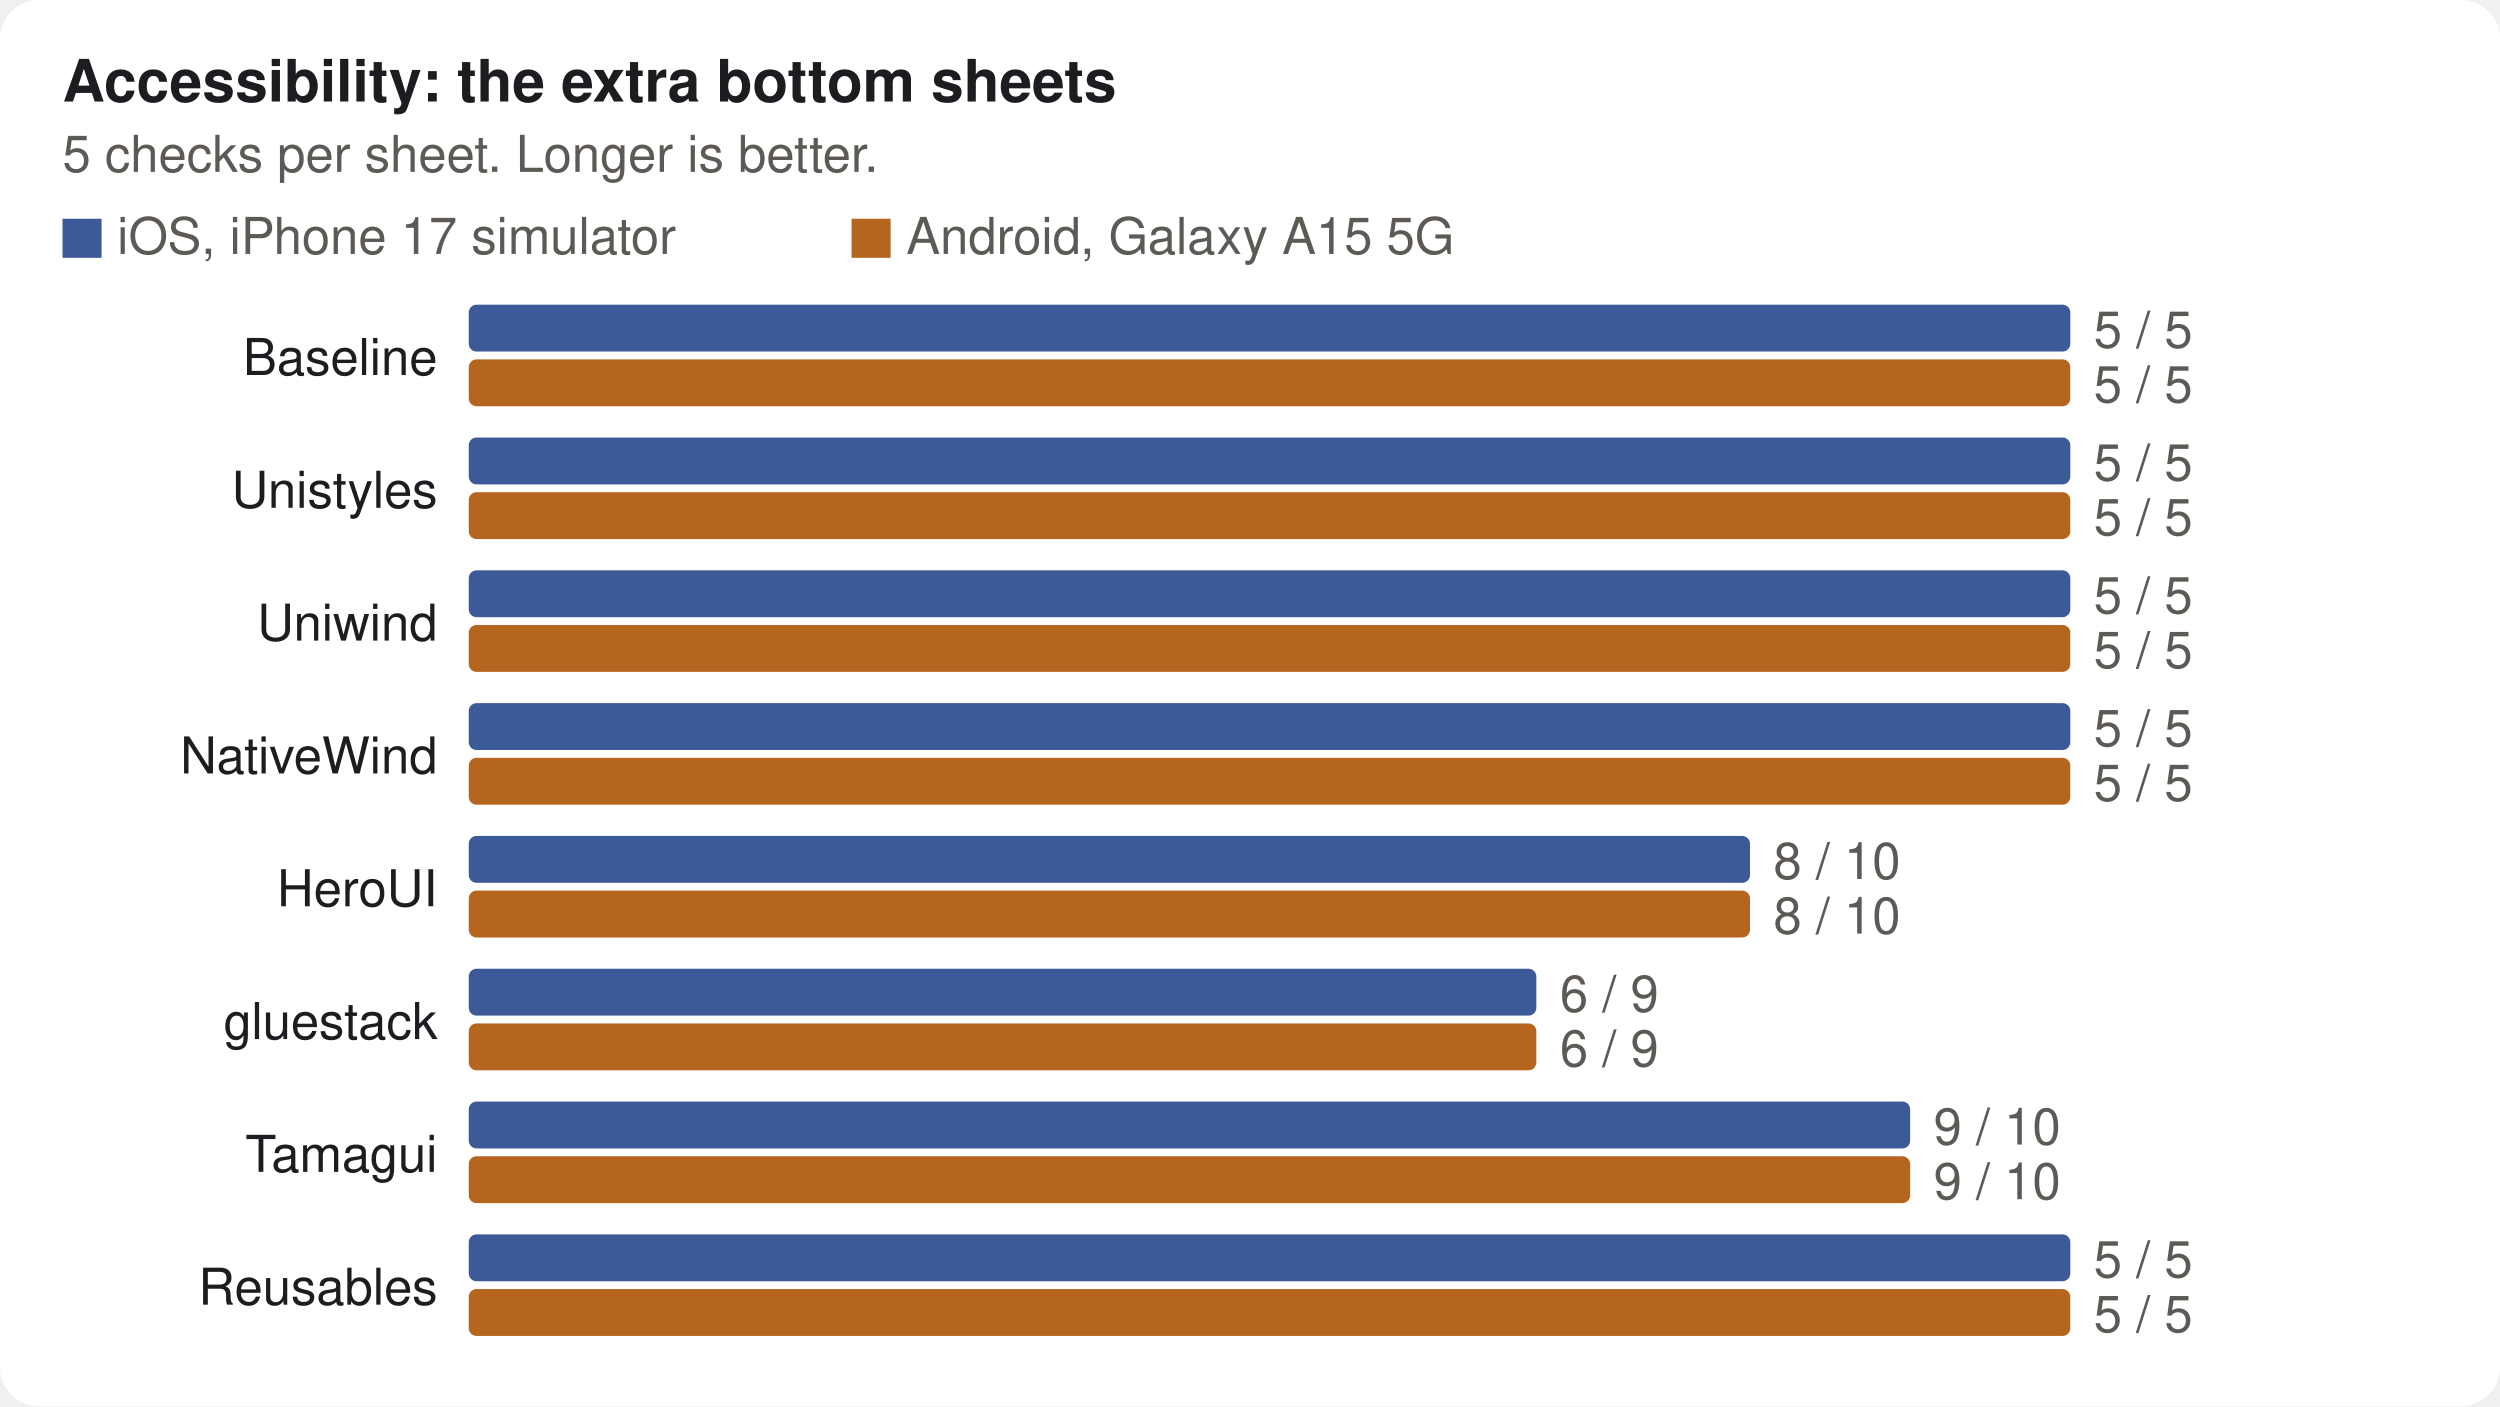
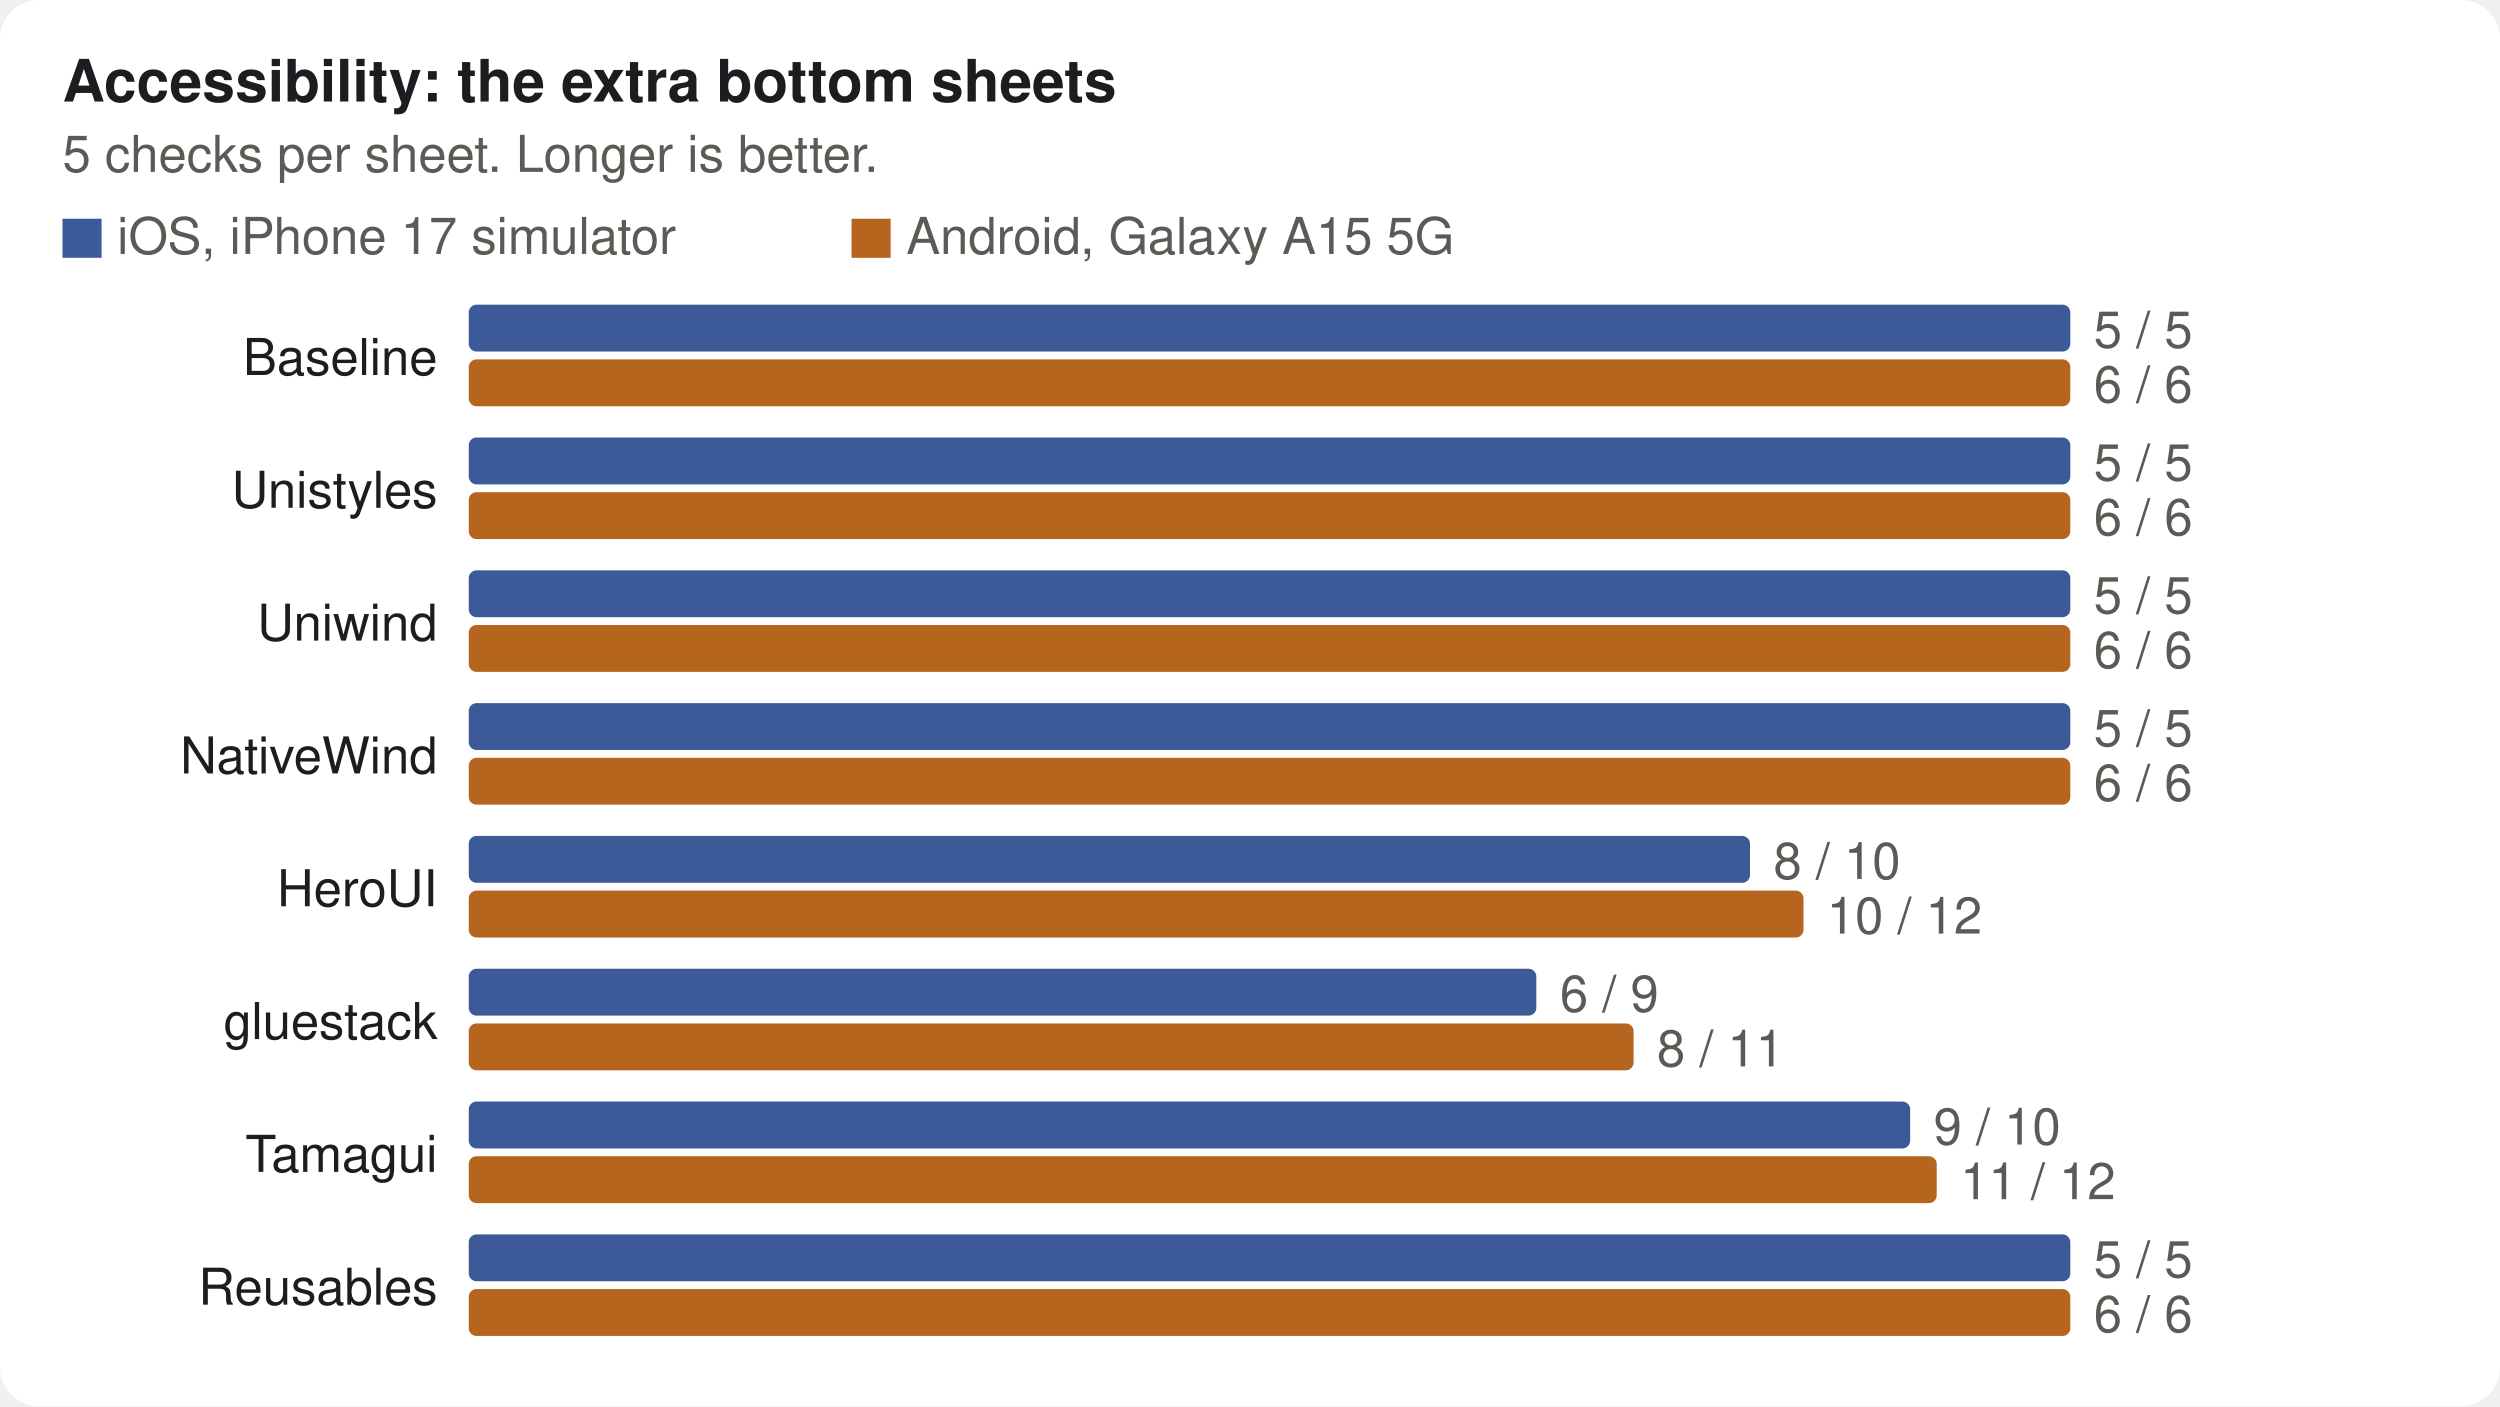
<svg xmlns="http://www.w3.org/2000/svg" viewBox="0 0 640 360" width="640" height="360" role="img" aria-label="Accessibility: the extra bottom sheets">
  <style>
svg { font: 13px -apple-system, BlinkMacSystemFont, "Segoe UI", Helvetica, Arial, sans-serif; }
.bg { fill: #ffffff; } .h { fill: #1d1d21; font-size: 15px; font-weight: 700; } .sub, .val { fill: #5d5a55; } .lbl { fill: #1d1d21; }
.ios { fill: #3d5a98; } .android { fill: #b5651d; }
@media (prefers-color-scheme: dark) { .bg { fill: #1d1d21; } .h, .lbl { fill: #ececee; } .sub, .val { fill: #a3a09b; } .ios { fill: #8fb0ef; } .android { fill: #f0a868; } }
</style>
  <rect width="640" height="360" rx="10" class="bg" />
  <text x="16" y="26" class="h">Accessibility: the extra bottom sheets</text>
  <text x="16" y="44" class="sub">5 checks per sheet. Longer is better.</text>
  <rect x="16" y="56" width="10" height="10" class="ios" />
  <text x="30" y="65" class="sub">iOS, iPhone 17 simulator</text>
  <rect x="218" y="56" width="10" height="10" class="android" />
  <text x="232" y="65" class="sub">Android, Galaxy A15 5G</text>
  <text x="112" y="96" text-anchor="end" class="lbl">Baseline</text>
  <rect x="120" y="78" width="410.0" height="12" rx="2" class="ios" />
  <text x="536" y="89" class="val">5 / 5</text>
  <rect x="120" y="92" width="410.0" height="12" rx="2" class="android" />
-   <text x="536" y="103" class="val">5 / 5</text>
+   <text x="536" y="103" class="val">6 / 6</text>
  <text x="112" y="130" text-anchor="end" class="lbl">Unistyles</text>
  <rect x="120" y="112" width="410.0" height="12" rx="2" class="ios" />
  <text x="536" y="123" class="val">5 / 5</text>
  <rect x="120" y="126" width="410.0" height="12" rx="2" class="android" />
-   <text x="536" y="137" class="val">5 / 5</text>
+   <text x="536" y="137" class="val">6 / 6</text>
  <text x="112" y="164" text-anchor="end" class="lbl">Uniwind</text>
  <rect x="120" y="146" width="410.0" height="12" rx="2" class="ios" />
  <text x="536" y="157" class="val">5 / 5</text>
  <rect x="120" y="160" width="410.0" height="12" rx="2" class="android" />
-   <text x="536" y="171" class="val">5 / 5</text>
+   <text x="536" y="171" class="val">6 / 6</text>
  <text x="112" y="198" text-anchor="end" class="lbl">NativeWind</text>
  <rect x="120" y="180" width="410.0" height="12" rx="2" class="ios" />
  <text x="536" y="191" class="val">5 / 5</text>
  <rect x="120" y="194" width="410.0" height="12" rx="2" class="android" />
-   <text x="536" y="205" class="val">5 / 5</text>
+   <text x="536" y="205" class="val">6 / 6</text>
  <text x="112" y="232" text-anchor="end" class="lbl">HeroUI</text>
  <rect x="120" y="214" width="328.0" height="12" rx="2" class="ios" />
  <text x="454" y="225" class="val">8 / 10</text>
-   <rect x="120" y="228" width="328.0" height="12" rx="2" class="android" />
-   <text x="454" y="239" class="val">8 / 10</text>
+   <rect x="120" y="228" width="341.7" height="12" rx="2" class="android" />
+   <text x="467.667" y="239" class="val">10 / 12</text>
  <text x="112" y="266" text-anchor="end" class="lbl">gluestack</text>
  <rect x="120" y="248" width="273.3" height="12" rx="2" class="ios" />
  <text x="399.333" y="259" class="val">6 / 9</text>
-   <rect x="120" y="262" width="273.3" height="12" rx="2" class="android" />
-   <text x="399.333" y="273" class="val">6 / 9</text>
+   <rect x="120" y="262" width="298.2" height="12" rx="2" class="android" />
+   <text x="424.182" y="273" class="val">8 / 11</text>
  <text x="112" y="300" text-anchor="end" class="lbl">Tamagui</text>
  <rect x="120" y="282" width="369.0" height="12" rx="2" class="ios" />
  <text x="495" y="293" class="val">9 / 10</text>
-   <rect x="120" y="296" width="369.0" height="12" rx="2" class="android" />
-   <text x="495" y="307" class="val">9 / 10</text>
+   <rect x="120" y="296" width="375.8" height="12" rx="2" class="android" />
+   <text x="501.833" y="307" class="val">11 / 12</text>
  <text x="112" y="334" text-anchor="end" class="lbl">Reusables</text>
  <rect x="120" y="316" width="410.0" height="12" rx="2" class="ios" />
  <text x="536" y="327" class="val">5 / 5</text>
  <rect x="120" y="330" width="410.0" height="12" rx="2" class="android" />
-   <text x="536" y="341" class="val">5 / 5</text>
+   <text x="536" y="341" class="val">6 / 6</text>
</svg>
